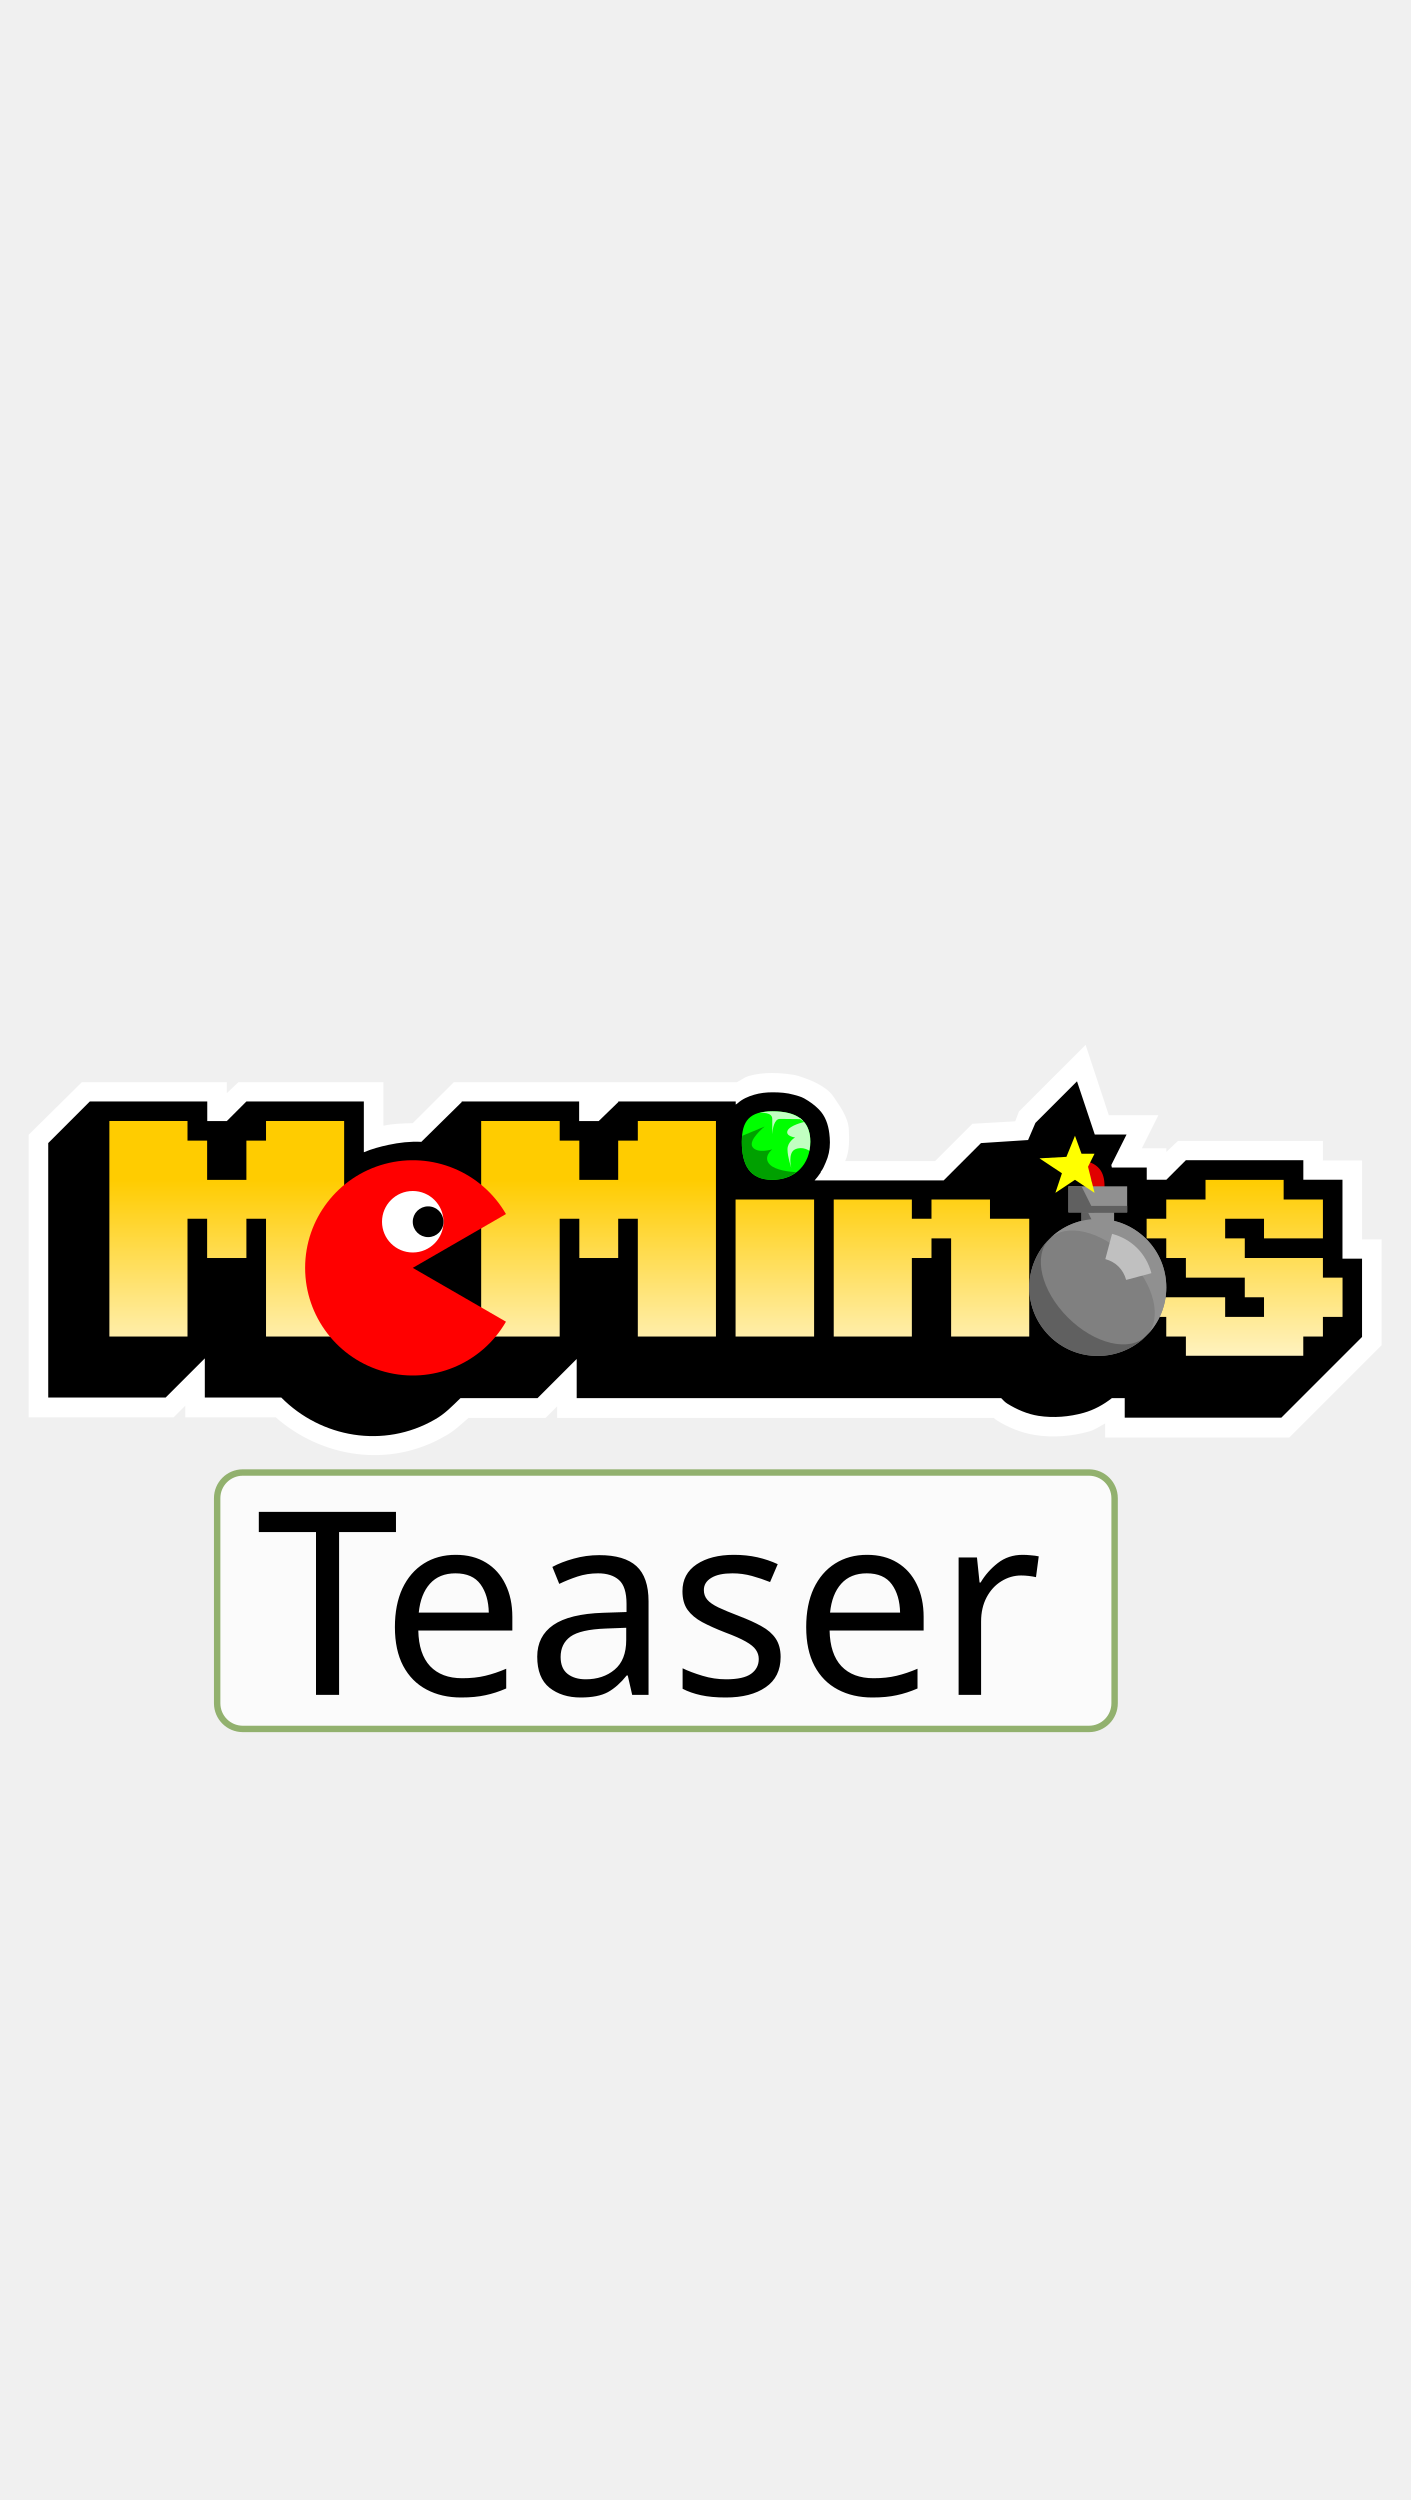
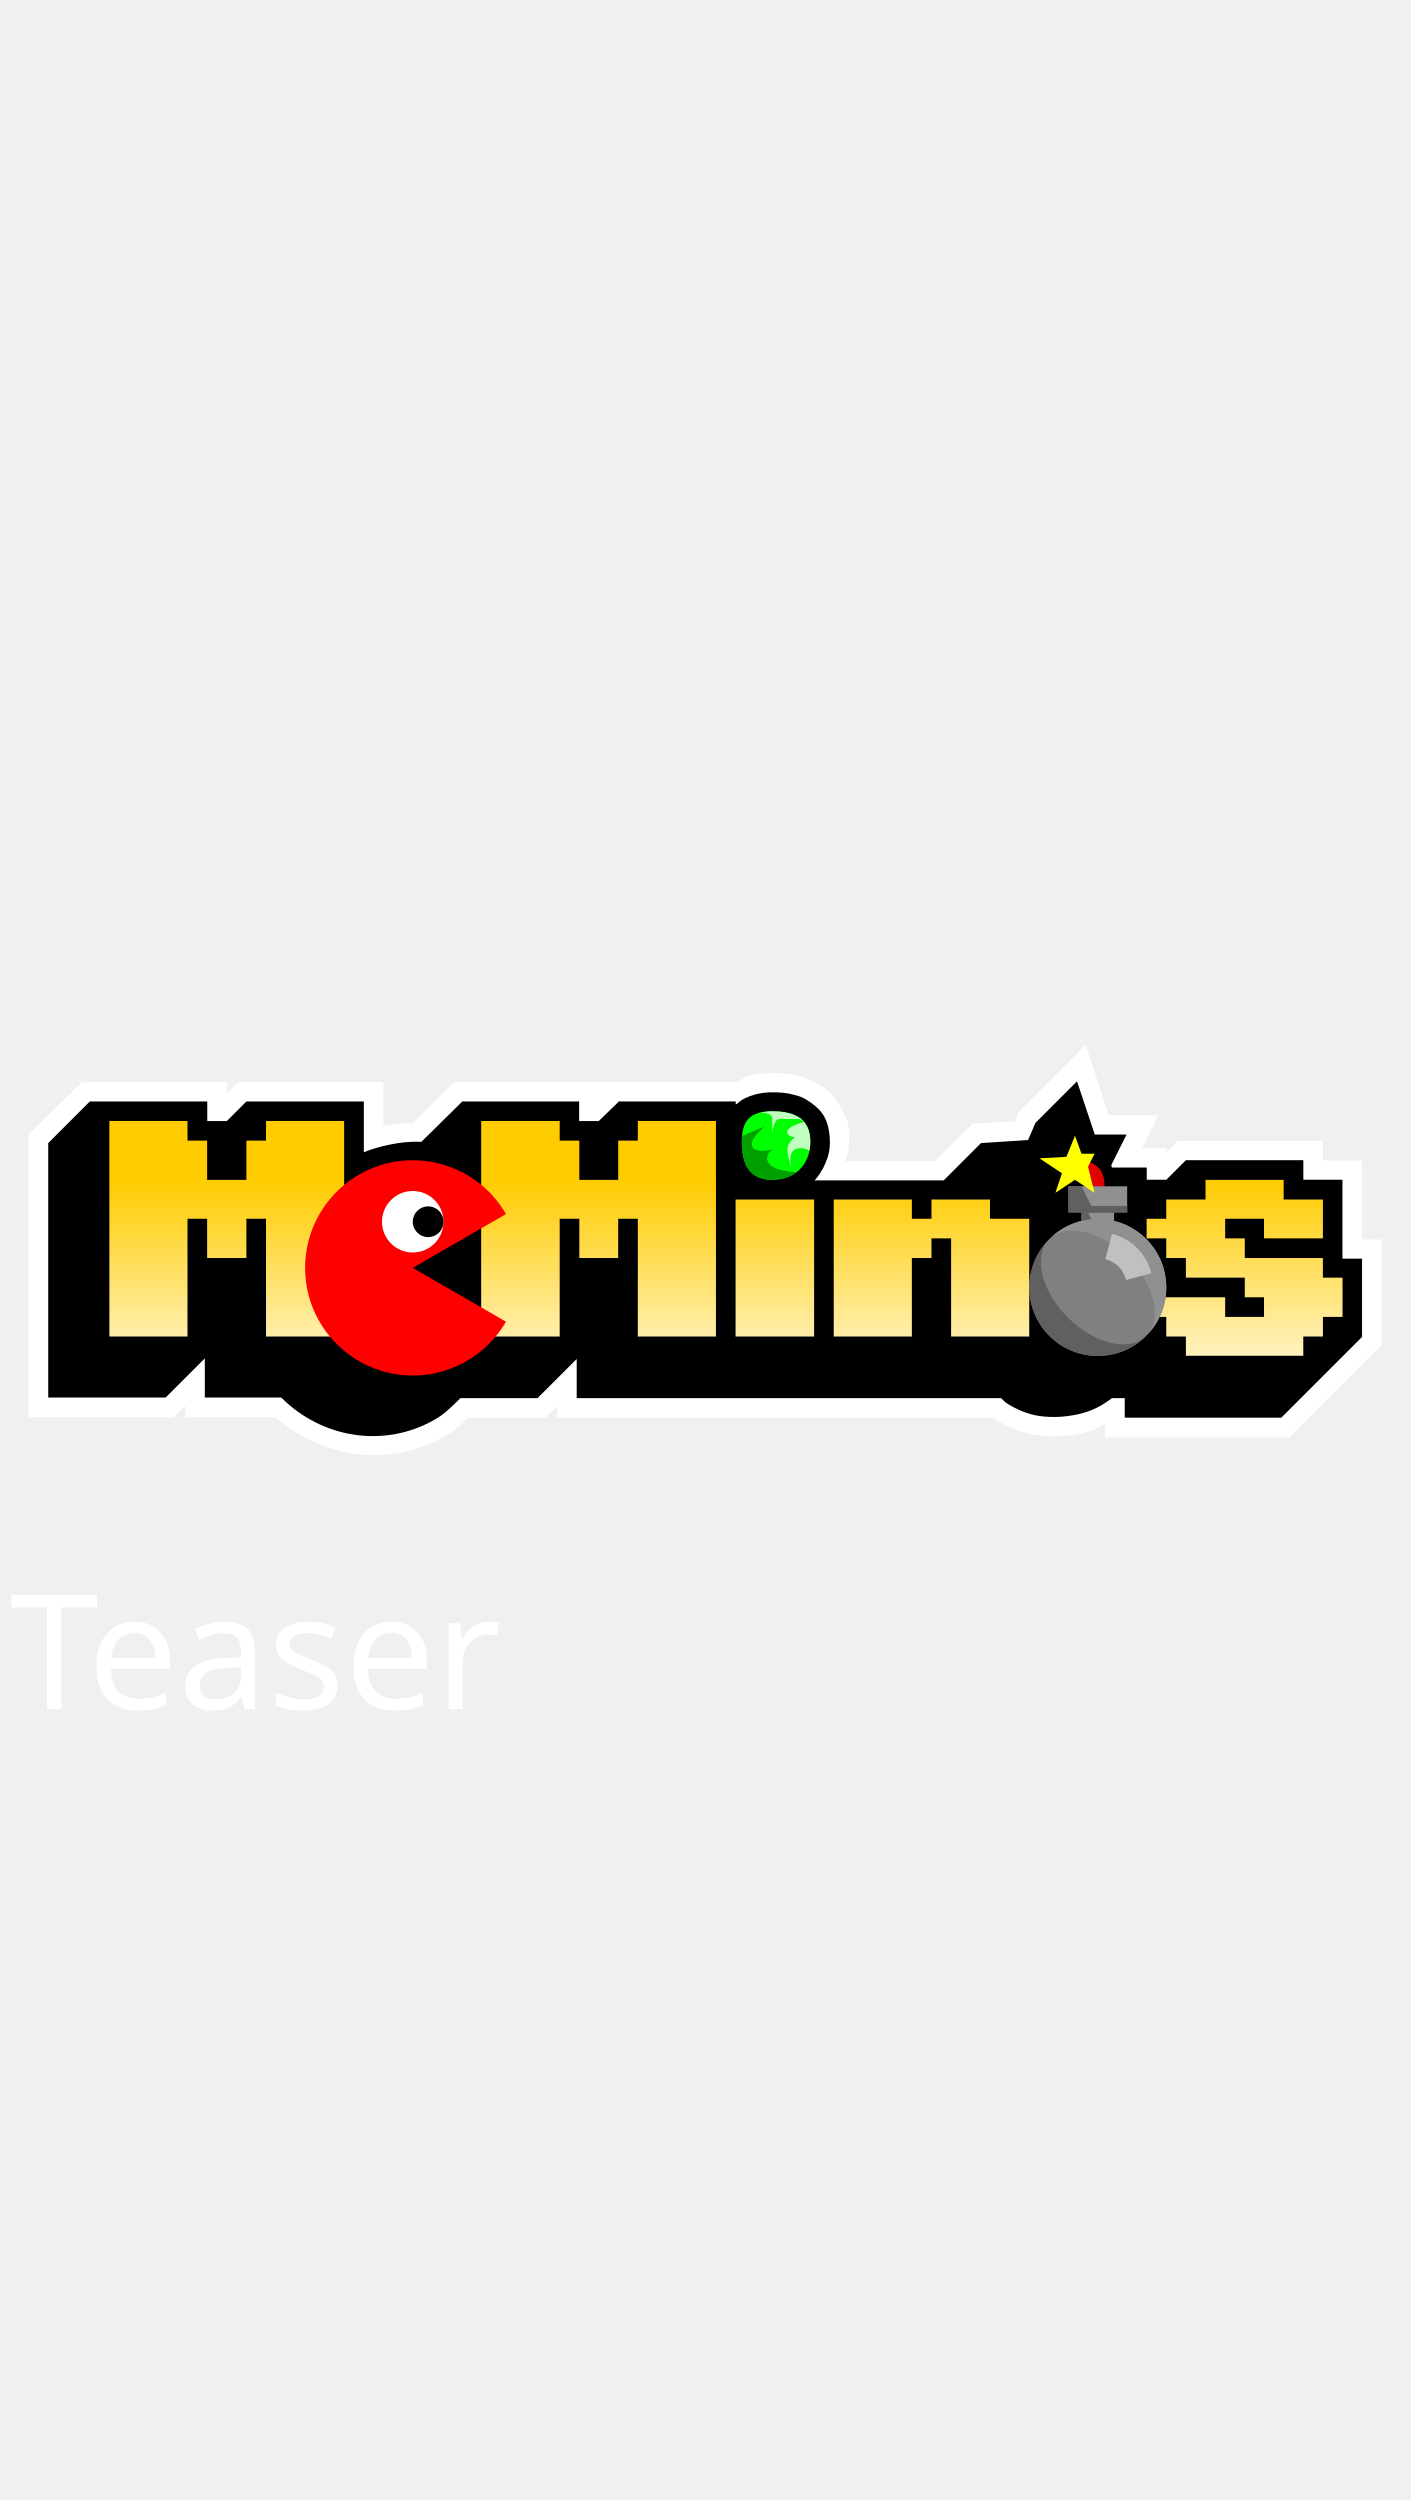
<svg xmlns="http://www.w3.org/2000/svg" xmlns:xlink="http://www.w3.org/1999/xlink" width="220" height="390" id="svg2" version="1.1">
  <defs id="defs4">
    <linearGradient id="linearGradient5105">
      <stop style="stop-color:#fc0;stop-opacity:1;" offset="0" id="stop5107" />
      <stop style="stop-color:white;stop-opacity:1;" offset="1" id="stop5109" />
    </linearGradient>
    <linearGradient xlink:href="#linearGradient5105" id="linearGradient3079" gradientUnits="userSpaceOnUse" gradientTransform="translate(-7.205236,-3.0358125e-5)" x1="92" y1="740.362" x2="92" y2="752.362" />
    <linearGradient xlink:href="#linearGradient5105" id="linearGradient3125" gradientUnits="userSpaceOnUse" gradientTransform="translate(-7.205236,-3.0358125e-5)" x1="92" y1="740.362" x2="92" y2="752.362" />
    <linearGradient xlink:href="#linearGradient5105" id="linearGradient3146" gradientUnits="userSpaceOnUse" gradientTransform="matrix(2,0,0,2,-88.77303,-754.4294)" x1="92" y1="740.362" x2="92" y2="752.362" />
  </defs>
  <g id="layer1" transform="translate(-408.6517,-313.4787)">
    <g transform="matrix(1.526667,0,0,1.526667,294.1868,-448.2837)" id="g4312">
      <g id="g4163" transform="translate(2.927292,-106.7685)">
        <path style="color:#000000;font-style:normal;font-variant:normal;font-weight:normal;font-stretch:normal;font-size:medium;line-height:normal;font-family:Sans;-inkscape-font-specification:Sans;text-indent:0;text-align:start;text-decoration:none;text-decoration-line:none;letter-spacing:normal;word-spacing:normal;text-transform:none;direction:ltr;block-progression:tb;writing-mode:lr-tb;baseline-shift:baseline;text-anchor:start;display:inline;overflow:visible;visibility:visible;fill:#ffffff;fill-opacity:1;stroke:none;stroke-width:2;marker:none;enable-background:accumulate" d="m 182.977,712.508 -6.812,6.812 -0.375,1 -4.375,0.25 -3.812,3.812 -9.188,0 c 0.485,-1.056 0.399,-2.345 0.375,-3.125 -0.018,-1.398 -1.091,-2.704 -1.562,-3.438 -0.472,-0.734 -1.298,-1.156 -1.687,-1.375 -0.428,-0.242 -1.078,-0.486 -1.875,-0.75 -0.546,-0.181 -1.817,-0.312 -2.688,-0.312 -0.804,0 -1.626,0.076 -2.438,0.312 -0.397,0.116 -0.785,0.423 -1.188,0.625 l -0.125,0 -28.8,0 -4.2,4.188 c -0.987,0.028 -2.003,0.049 -2.938,0.25 l -0.063,0 0,-4.438 -14.812,0 -1.187,1.125 0,-1.125 -14.812,0 -5.437,5.375 0,28.875 14.812,0 1.188,-1.188 0,1.188 9.25,0 c 4.689,4.111 11.56,5.223 17.25,1.938 0.893,-0.449 1.729,-1.264 2.438,-1.875 l 7.875,0 1.188,-1.188 0,1.188 44.625,0 c 0.121,0.099 0.149,0.149 0.312,0.25 1.137,0.702 2.458,1.272 3.938,1.5 1.846,0.285 3.754,0.116 5.5,-0.375 0.607,-0.171 1.077,-0.536 1.625,-0.812 l 0,1.438 18.812,0 9.438,-9.437 0,-10.812 -2,0 0,-8.062 -4,0 0,-2 -14.812,0 -1.188,1.125 0,-0.375 c -0.833,0 -1.667,0 -2.5,0 l 1.688,-3.375 -5.062,0 -2.375,-7.188 z" id="path4308" />
        <path id="path9330" d="m 182.102,716.232 -4.25,4.25 -0.75,1.75 -4.812,0.312 -3.812,3.812 -13.188,0 c 0.22,-0.252 0.442,-0.531 0.625,-0.812 0.01,-0.016 -0.012,-0.048 0,-0.063 0.241,-0.291 0.375,-0.662 0.5,-0.938 0.293,-0.643 0.438,-1.319 0.438,-2.062 -2e-4,-0.331 -0.027,-0.646 -0.063,-0.938 -0.111,-0.901 -0.408,-1.777 -1.062,-2.438 -0.456,-0.46 -0.913,-0.79 -1.5,-1.125 -0.331,-0.189 -0.765,-0.29 -1.062,-0.375 -0.704,-0.201 -1.436,-0.25 -2.188,-0.25 -0.653,0 -1.27,0.074 -1.875,0.25 -0.605,0.176 -1.21,0.441 -1.688,0.875 -0.06,0.055 -0.118,0.079 -0.187,0.125 l 0,-0.313 -12,0 0,0.063 -2,1.938 -2,0 0,-2 -12,0 0,0.063 -4.125,4.062 c -1.126,-0.058 -2.248,0.07 -3.375,0.312 -0.838,0.18 -1.686,0.408 -2.5,0.75 l 0,-5.188 -12,0 -2,2 -2,0 0,-2 -12,0 -4.25,4.25 0,26 12,0 4,-4 0,4 7.812,0 c 4.064,4.108 10.475,5.259 15.688,2.25 1.013,-0.556 1.803,-1.396 2.625,-2.188 l 7.875,0 4,-4 0,4 43.375,0 c 0.212,0.219 0.387,0.415 0.625,0.562 0.971,0.6 2.06,1.076 3.188,1.25 1.527,0.236 3.138,0.106 4.625,-0.312 1.041,-0.293 2.019,-0.826 2.875,-1.5 l 1.312,0 0,2 16,0 8.25,-8.25 0,-8 -2,0 0,-8.062 -4,0 0,-2 -12,0 -2,2 -2,0 0,-1.25 -2,0 -1.562,0 c -0.04,-0.078 -0.016,-0.176 -0.063,-0.25 l 0.125,-0.25 1.438,-2.875 -3.25,0 z" style="color:#000000;font-style:normal;font-variant:normal;font-weight:normal;font-stretch:normal;font-size:medium;line-height:normal;font-family:Sans;-inkscape-font-specification:Sans;text-indent:0;text-align:start;text-decoration:none;text-decoration-line:none;letter-spacing:normal;word-spacing:normal;text-transform:none;direction:ltr;block-progression:tb;writing-mode:lr-tb;text-anchor:start;visibility:visible;fill:#000000;fill-opacity:1;fill-rule:nonzero;stroke:none;stroke-width:2;marker:none" />
        <path id="path4156" d="m 83.226,720.286 0,22.025 7.983,0 0,-12.036 2.006,0 0,2.006 0,2.006 2.006,0 2.006,0 0,-2.006 0,-2.006 2.006,0 0,12.036 7.983,0 0,-22.025 -7.983,0 0,2.006 -2.006,0 0,2.006 0,2.006 -2.006,0 -2.006,0 0,-2.006 0,-2.006 -2.006,0 0,-2.006 -7.983,0 z m 37.991,0 0,22.025 8.024,0 0,-12.036 2.006,0 0,2.006 0,2.006 1.965,0 2.006,0 0,-2.006 0,-2.006 2.006,0 0,12.036 7.983,0 0,-22.025 -7.983,0 0,2.006 -2.006,0 0,2.006 0,2.006 -2.006,0 -1.965,0 0,-2.006 0,-2.006 -2.006,0 0,-2.006 -8.024,0 z m 74.017,6.018 0,2.006 -4.012,0 0,1.965 -2.006,0 0,2.006 2.006,0 0,2.006 2.006,0 0,2.006 6.018,0 0,2.006 1.965,0 0,2.006 -3.971,0 0,-2.006 -8.024,0 0,2.006 2.006,0 0,2.006 2.006,0 0,1.965 11.995,0 0,-1.965 2.006,0 0,-2.006 2.006,0 0,-2.006 0,-2.006 -2.006,0 0,-2.006 -7.983,0 0,-2.006 -2.006,0 0,-2.006 3.971,0 0,2.006 6.018,0 0,-2.006 0,-1.965 -4.012,0 0,-2.006 -7.983,0 z m -48.021,2.006 0,14.001 8.024,0 0,-14.001 -8.024,0 z m 10.03,0 0,14.001 7.983,0 0,-8.024 2.006,0 0,-2.006 2.006,0 0,2.006 0,8.024 7.983,0 0,-8.024 0,-2.006 0,-2.006 -4.012,0 0,-1.965 -5.977,0 0,1.965 -2.006,0 0,-1.965 -7.983,0 z" style="fill:url(#linearGradient3146);fill-opacity:1;stroke:none" />
        <path style="fill:#00ff00;fill-opacity:1;fill-rule:nonzero;stroke:none" d="m 150.962,719.295 c -2.333,0 -3.111,0.992 -3.111,3.111 0,2.333 0.778,3.889 3.111,3.889 2.333,0 3.889,-1.556 3.889,-3.889 0,-2.333 -1.556,-3.111 -3.889,-3.111 z" id="path4162" />
        <path style="fill:#00a000;fill-opacity:1;fill-rule:nonzero;stroke:none" d="m 150.184,720.851 -2.285,0.948 c -0.016,0.191 -0.049,0.394 -0.049,0.608 0,2.333 0.778,3.889 3.111,3.889 0.979,0 1.807,-0.288 2.455,-0.778 -0.681,-0.036 -2.124,-0.194 -2.698,-0.778 -0.765,-0.778 0.243,-1.556 0.243,-1.556 0,0 -1.546,0.471 -2.017,-0.243 -0.472,-0.714 1.24,-2.09 1.24,-2.09 z" id="path4164" />
        <path style="fill:#c1ffc1;fill-opacity:1;fill-rule:nonzero;stroke:none" d="m 150.962,719.295 c -0.519,0 -0.939,0.07 -1.312,0.17 0.193,-0.018 1.312,-0.106 1.312,0.608 0,0.655 0,1.302 0,1.556 0.036,-0.516 0.194,-1.556 0.778,-1.556 0.769,0 2.157,0.024 2.188,0.024 -0.684,-0.572 -1.71,-0.802 -2.965,-0.802 z" id="path4166" />
        <path style="fill:#c1ffc1;fill-opacity:1;fill-rule:nonzero;stroke:none" d="m 153.854,720.024 -0.073,0.049 0.438,0.316 c -0.111,-0.132 -0.227,-0.259 -0.365,-0.365 z m 0.365,0.365 c 0,0 -1.485,0.338 -1.701,0.899 -0.217,0.561 0.778,0.681 0.778,0.681 0,0 -0.778,0.438 -0.778,1.215 0,0.778 0.389,1.896 0.389,1.896 0,0 -0.389,-1.539 0.389,-1.896 0.778,-0.357 1.458,0.146 1.458,0.146 0.059,-0.295 0.097,-0.596 0.097,-0.924 0,-0.883 -0.228,-1.538 -0.632,-2.017 z" id="path4168" />
        <circle r="10.5" cy="21.5" cx="19.5" style="fill:#808080;fill-opacity:1;fill-rule:nonzero;stroke:none" id="path4172" transform="matrix(0.6666666,0,0,0.6666431,171.2269,722.9624)" />
        <rect style="fill:#909090;fill-opacity:1;fill-rule:nonzero;stroke:none" id="rect4174" width="3.333" height="1.333" x="182.56" y="729.629" />
        <path id="path4176" d="m 182.352,724.321 a 0.659,0.659 0 1 0 0.125,1.312 c 0.32,0.049 0.875,0.361 0.938,0.438 0.178,0.219 0.187,0.295 0.187,0.875 a 0.656,0.656 0 0 0 1.312,0 c 0,-0.757 -0.165,-1.338 -0.5,-1.75 -0.451,-0.555 -1.106,-0.776 -1.75,-0.875 a 0.655,0.655 0 0 0 -0.312,0 z" style="color:#000000;font-style:normal;font-variant:normal;font-weight:normal;font-stretch:normal;font-size:medium;line-height:normal;font-family:Sans;-inkscape-font-specification:Sans;text-indent:0;text-align:start;text-decoration:none;text-decoration-line:none;letter-spacing:normal;word-spacing:normal;text-transform:none;direction:ltr;block-progression:tb;writing-mode:lr-tb;baseline-shift:baseline;text-anchor:start;display:inline;overflow:visible;visibility:visible;fill:#e00000;fill-opacity:1;stroke:none;stroke-width:0.655;marker:none;enable-background:accumulate" />
        <rect style="fill:#909090;fill-opacity:1;fill-rule:nonzero;stroke:none" id="rect4178" width="6" height="2.667" x="181.227" y="726.962" />
        <path style="fill:#606060;fill-opacity:1;fill-rule:nonzero;stroke:none" d="m 179.277,732.346 c -2.732,2.732 -2.732,7.167 0,9.899 2.732,2.732 7.167,2.732 9.899,0 -1.691,1.691 -5.282,0.847 -8.014,-1.886 -2.732,-2.732 -3.577,-6.322 -1.886,-8.014 z" id="path4180" />
        <path style="fill:#606060;fill-opacity:1;fill-rule:nonzero;stroke:none" d="m 182.56,729.629 0,1.333 1.333,0 -0.667,-1.333 -0.667,0 z" id="path4182" />
        <path id="path4184" d="m 189.177,742.245 c 2.732,-2.732 2.732,-7.167 0,-9.899 -2.732,-2.732 -7.167,-2.732 -9.899,0 1.691,-1.691 5.282,-0.847 8.014,1.886 2.732,2.732 3.577,6.322 1.886,8.014 z" style="fill:#909090;fill-opacity:1;fill-rule:nonzero;stroke:none" />
        <path style="fill:#606060;fill-opacity:1;fill-rule:nonzero;stroke:none" d="m 181.227,726.962 0,2.667 2.667,0 -1.333,-2.667 -1.333,0 z" id="path4186" />
        <rect style="fill:#606060;fill-opacity:1;fill-rule:nonzero;stroke:none" id="rect4188" width="4.45" height="0.667" x="182.777" y="728.962" />
        <path style="fill:#c0c0c0;fill-opacity:1;fill-rule:nonzero;stroke:none" d="m 185.685,731.816 -0.688,2.583 c 1.066,0.286 1.839,1.059 2.125,2.125 l 2.583,-0.687 c -0.54,-2.014 -2.007,-3.481 -4.021,-4.021 z" id="path4190" />
        <path style="fill:#ffff00;fill-opacity:1;fill-rule:nonzero;stroke:none" d="m 181.019,723.95 -2.751,0.153 2.293,1.526 -0.667,2 2,-1.333 2,1.333 -0.667,-2.667 0.667,-1.333 -1.333,0 -0.667,-1.834 -0.875,2.155 z" id="path4192" />
        <path transform="matrix(-1.573097,0,0,1.57312,126.7569,722.71)" d="M 1.911,4.504 A 6.991,6.991 0 0 1 9.775,1.247 6.991,6.991 0 0 1 14.957,8 6.991,6.991 0 0 1 9.775,14.753 6.991,6.991 0 0 1 1.911,11.496 L 7.965,8 Z" id="path4200" style="fill:#ff0000;fill-opacity:1;fill-rule:nonzero;stroke:none" />
        <circle r="2" cy="5" cx="8" id="path4202" style="fill:#ffffff;fill-opacity:1;fill-rule:nonzero;stroke:none" transform="matrix(-1.571143,0,0,1.571166,126.7959,722.7256)" />
        <circle r="1" cy="5" cx="8" transform="matrix(-1.571143,0,0,1.571166,128.3671,722.7256)" id="path4204" style="fill:#000000;fill-opacity:1;fill-rule:nonzero;stroke:none" />
      </g>
      <g id="g4177" transform="translate(-3.549294,-34.24871)">
-         <rect ry="2.62" rx="2.62" y="683.687" x="100.717" height="26.201" width="91.703" id="rect4172" style="opacity:0.7;fill:#ffffff;fill-opacity:1;stroke:#699536;stroke-width:0.655;stroke-opacity:1" />
-         <text id="text4198" y="706.411" x="104.706" style="font-style:normal;font-weight:normal;font-size:26.201px;line-height:125%;font-family:Sans;letter-spacing:0px;word-spacing:0px;fill:#000000;fill-opacity:1;stroke:none;stroke-width:1px;stroke-linecap:butt;stroke-linejoin:miter;stroke-opacity:1" xml:space="preserve">
-           <tspan y="706.411" x="104.706" id="tspan4200">Teaser</tspan>
+         <text xml:space="preserve" style="font-style:normal;font-variant:normal;font-weight:500;font-stretch:normal;font-size:39.301px;line-height:200%;font-family:Isabella;-inkscape-font-specification:'Isabella Medium';text-align:center;writing-mode:lr-tb;text-anchor:middle;opacity:1;fill:white;fill-opacity:1;fill-rule:nonzero;stroke:none;stroke-width:2;stroke-linecap:butt;stroke-linejoin:miter;stroke-miterlimit:4;stroke-dasharray:none;stroke-dashoffset:0;stroke-opacity:1" x="150.607" y="707.866" id="text4256">
+           <tspan id="tspan4258" x="150.607" y="707.866" style="font-style:normal;font-variant:normal;font-weight:normal;font-stretch:normal;font-size:16.376px;font-family:'Linux Biolinum O';-inkscape-font-specification:'Linux Biolinum O';fill:white">Teaser</tspan>
        </text>
      </g>
    </g>
  </g>
</svg>
